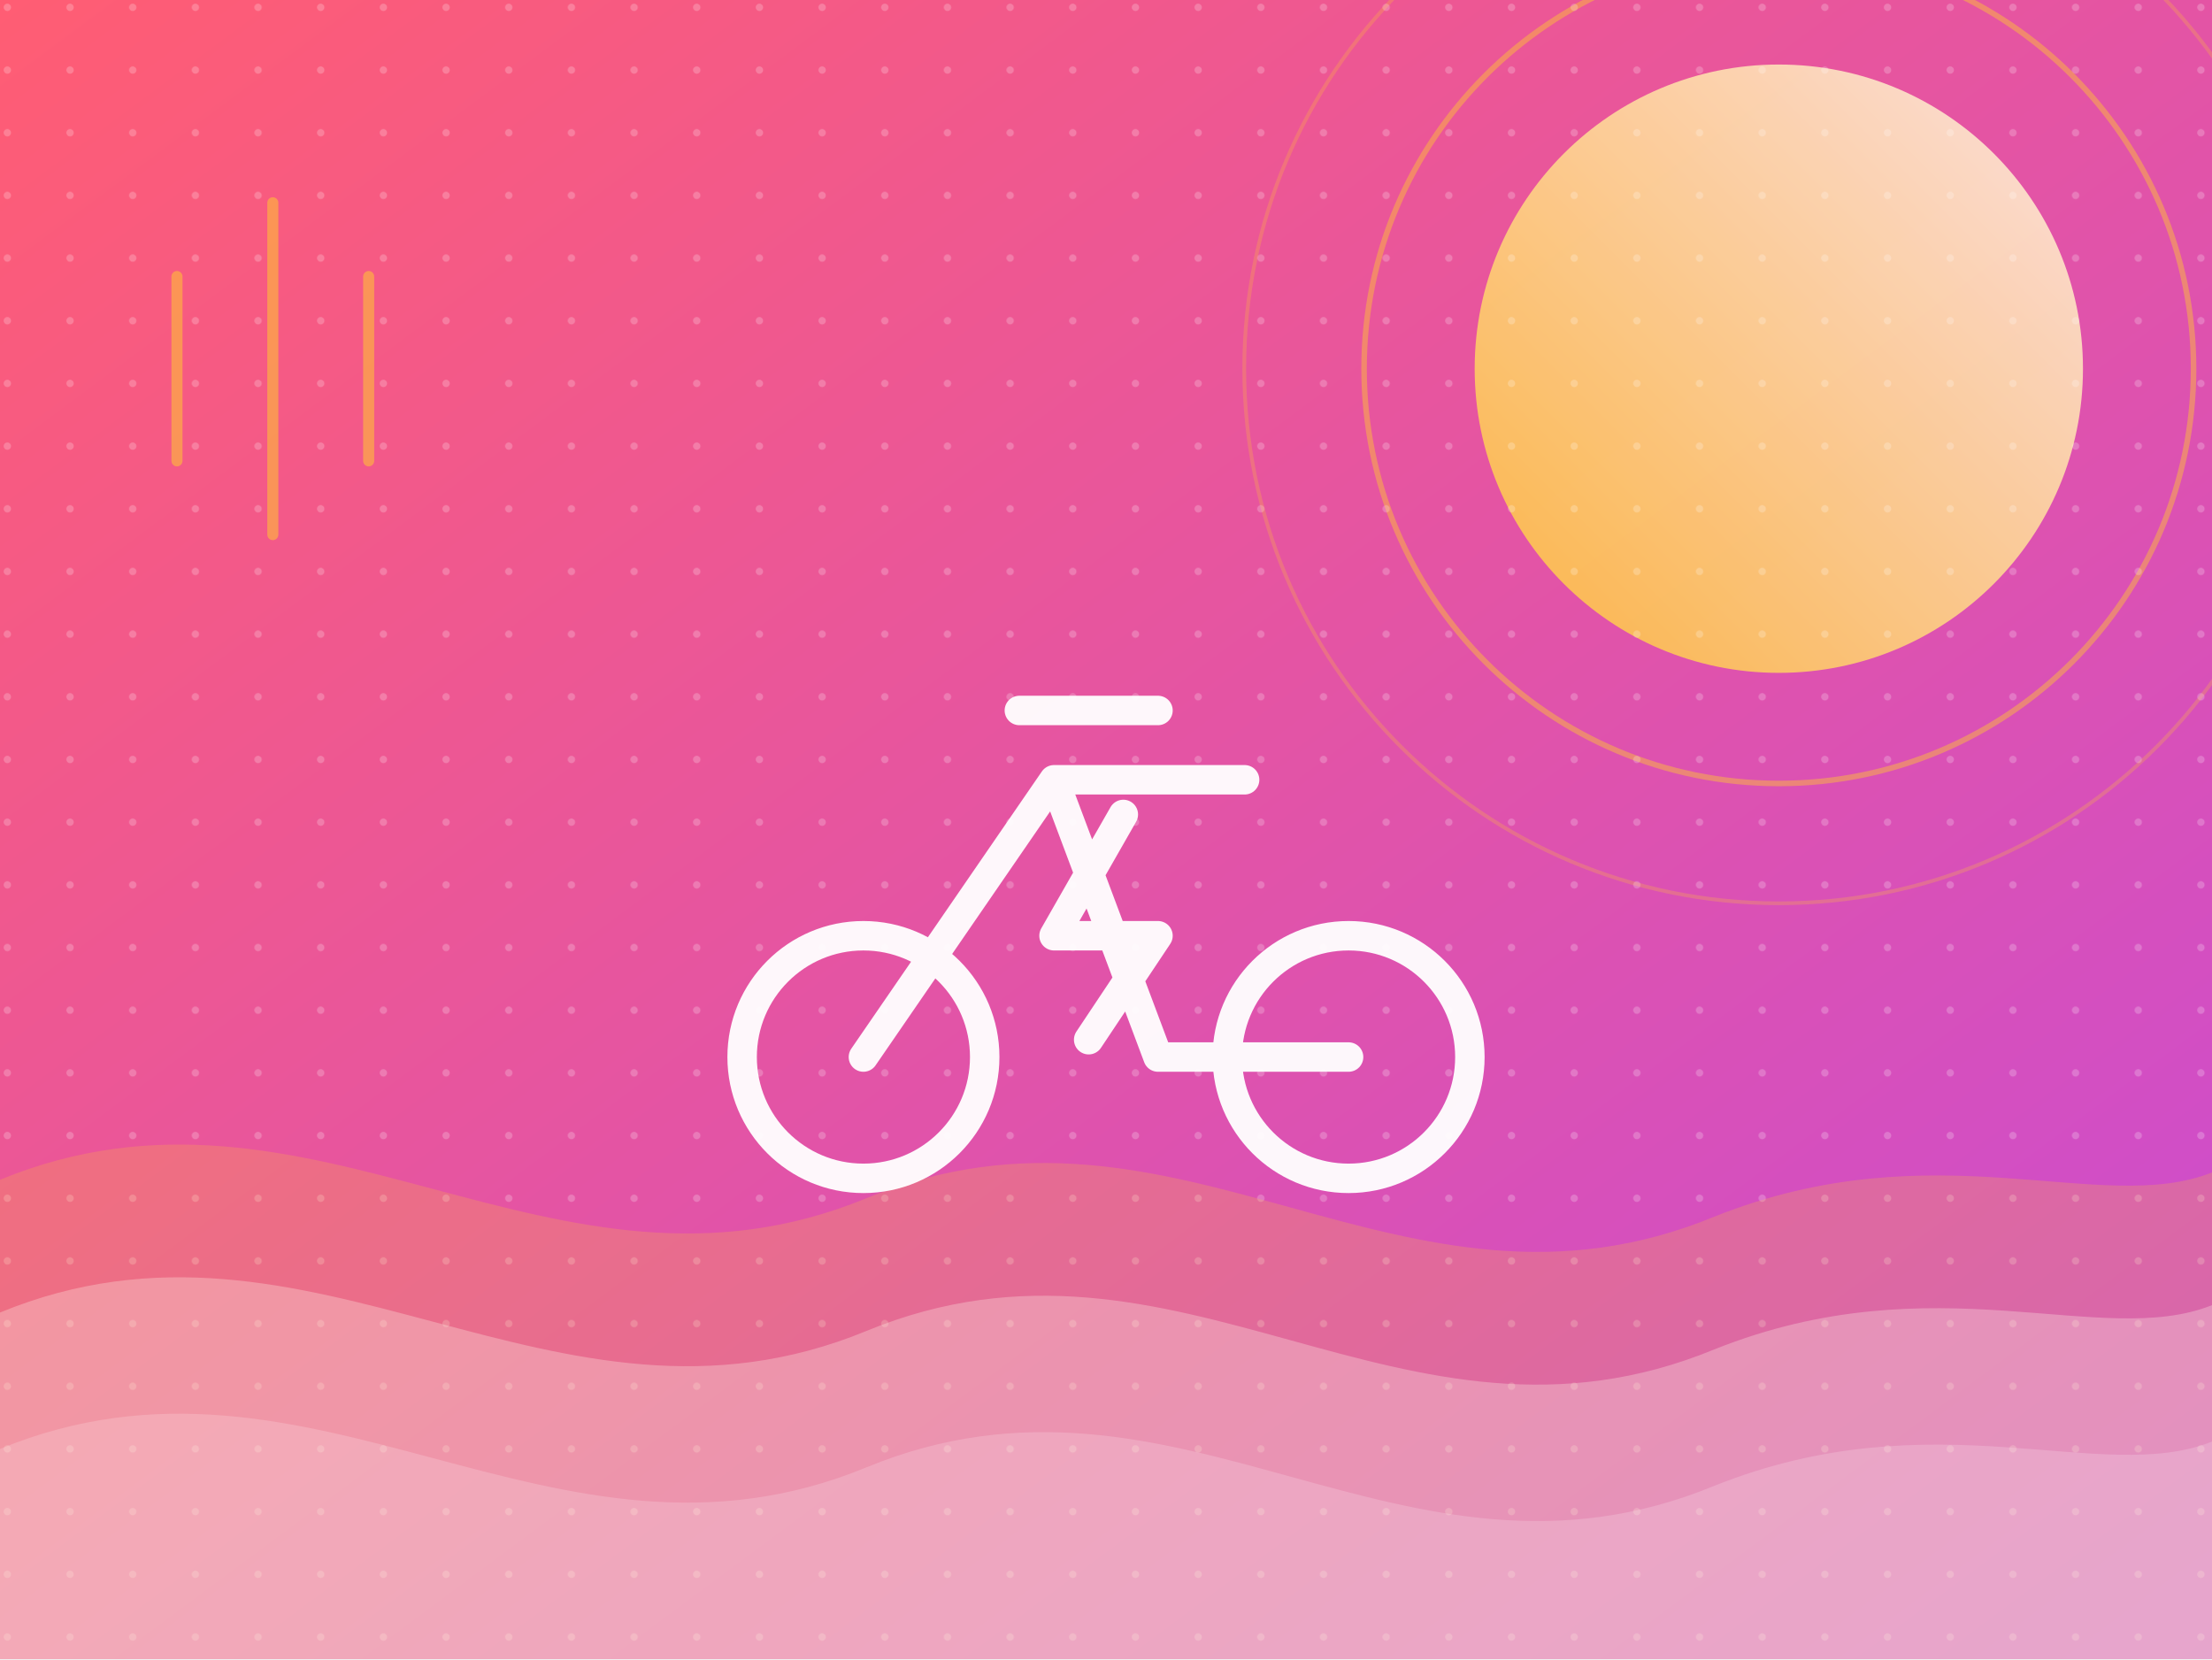
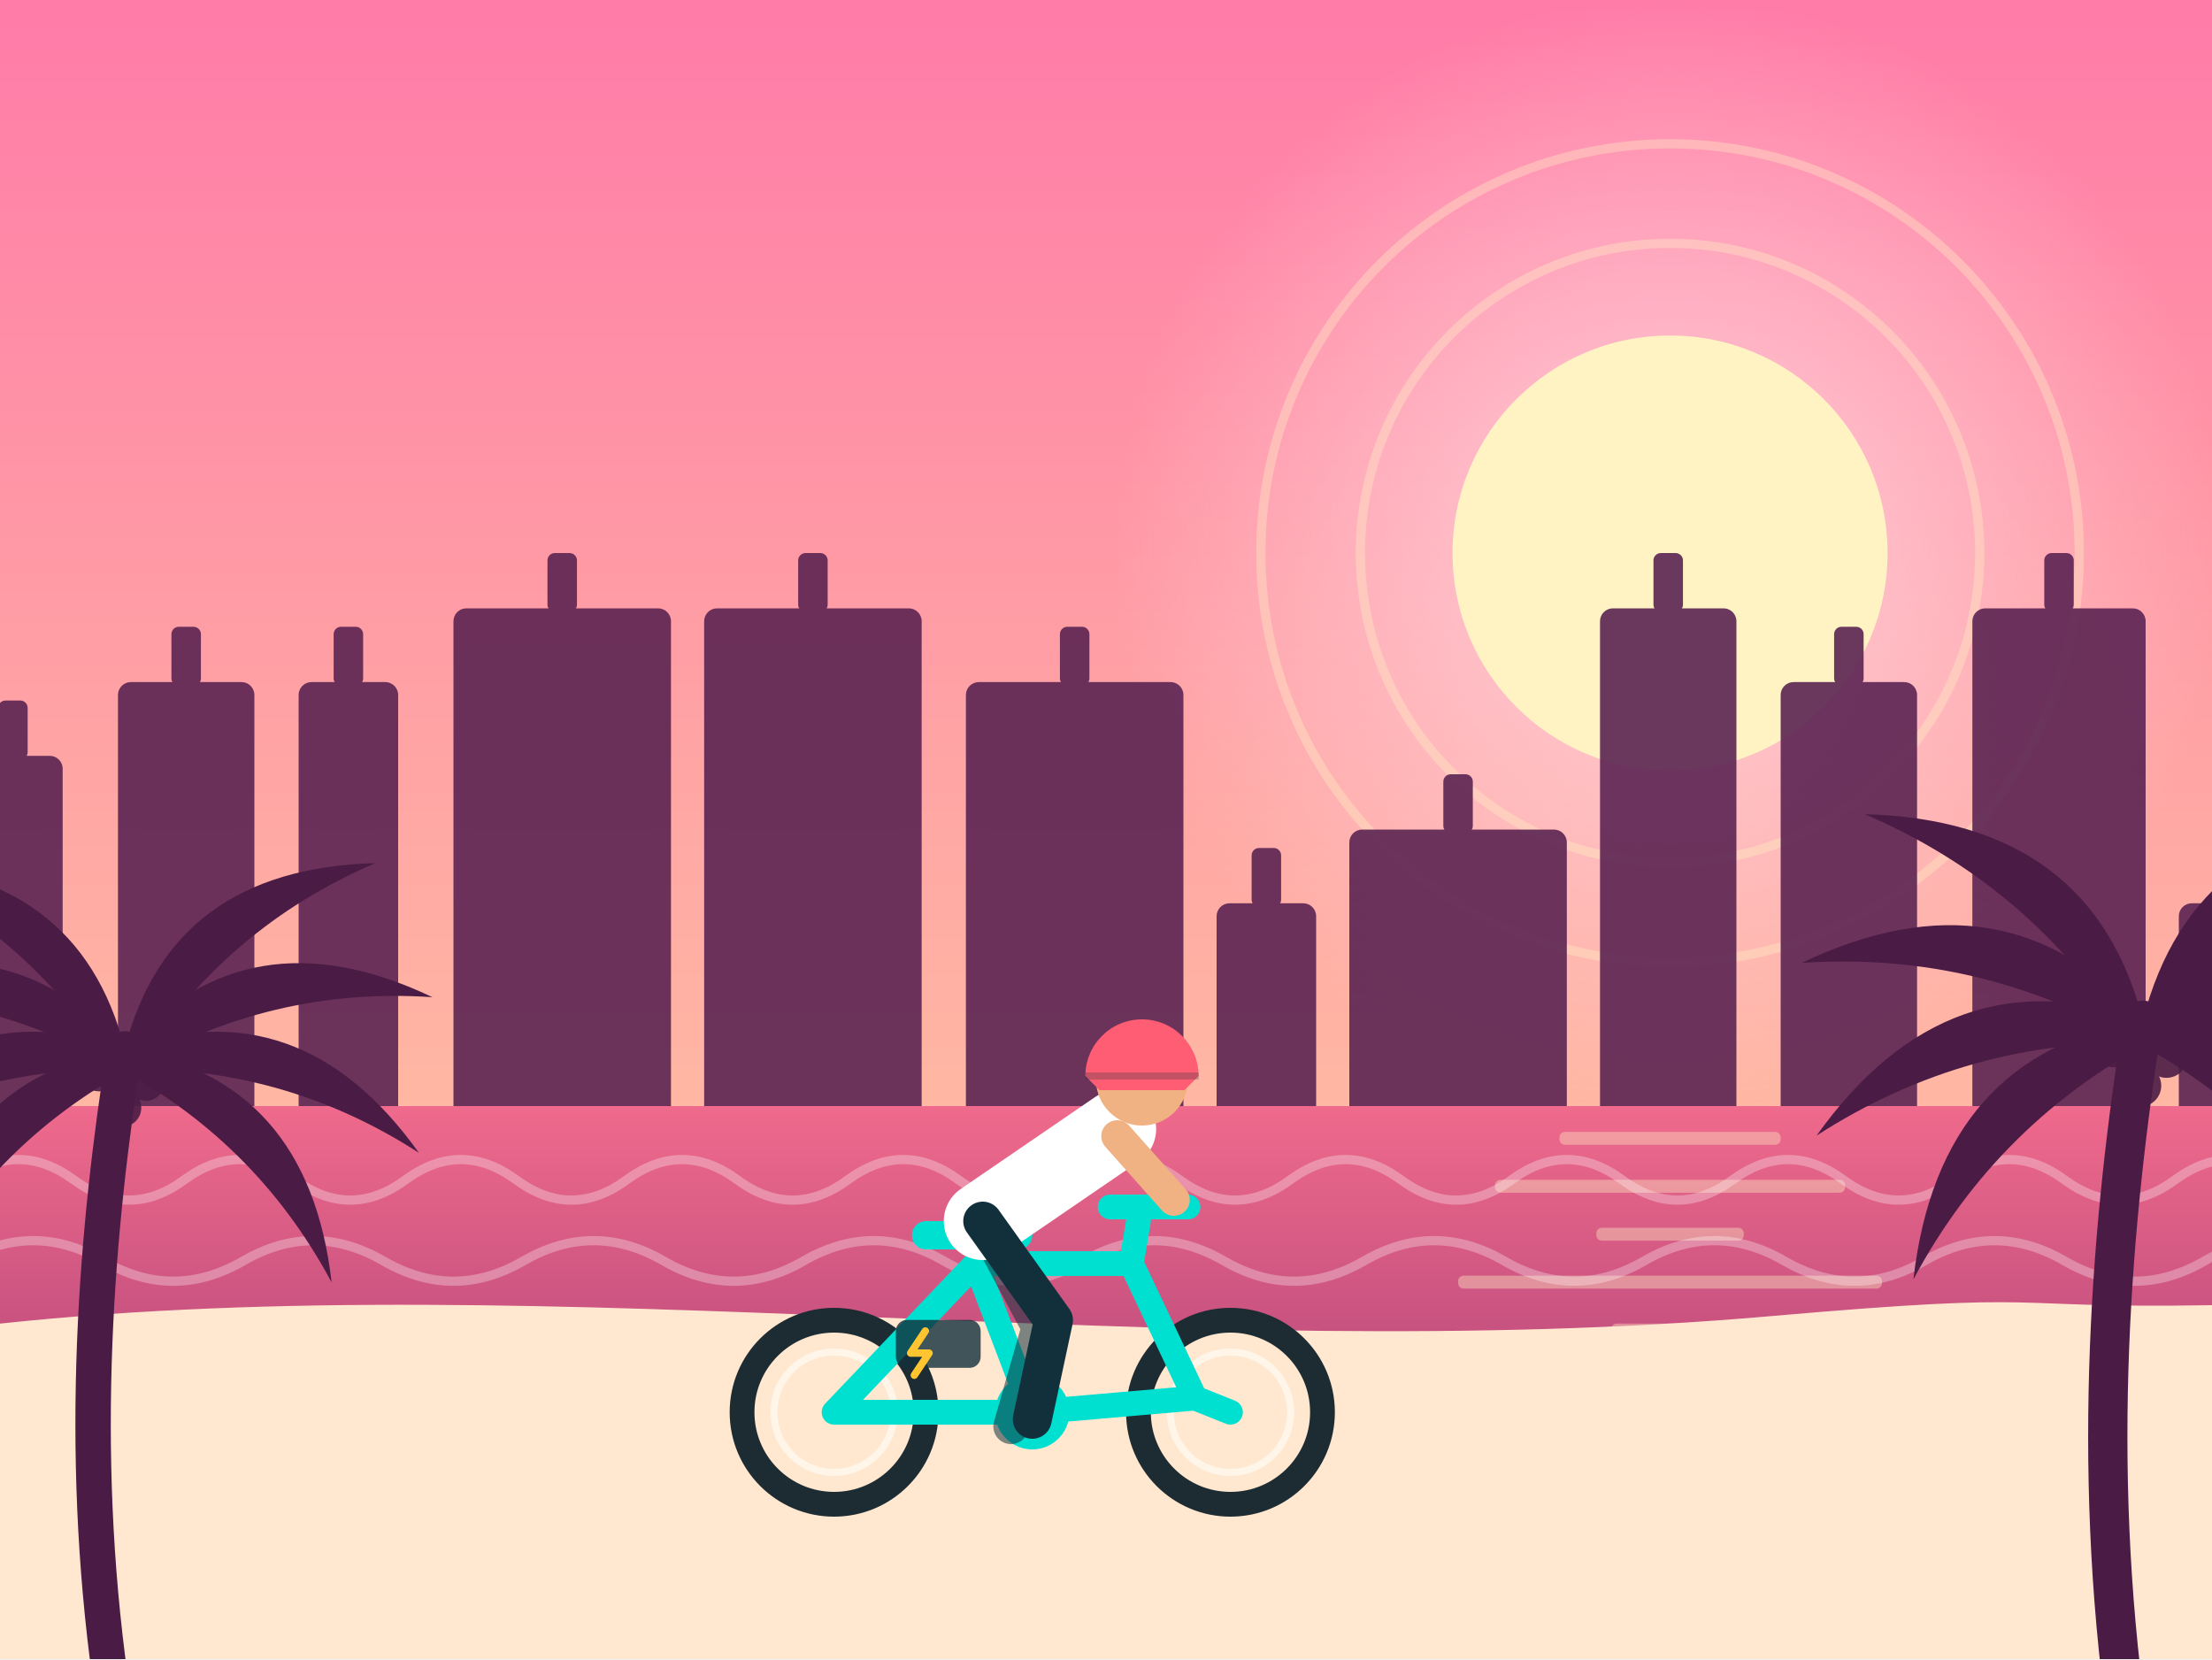
- <svg xmlns="http://www.w3.org/2000/svg" viewBox="0 0 1200 900" width="1200" height="900" role="img" aria-label="fleet ebike">
+ <svg xmlns="http://www.w3.org/2000/svg" viewBox="0 0 1200 900" width="1200" height="900" preserveAspectRatio="xMidYMid slice" role="img" aria-label="A rider on an electric bike in South Beach">
  <defs>
-     <linearGradient id="g1" x1="0" y1="0" x2="1" y2="1">
-       <stop offset="0" stop-color="#ff5d73" />
-       <stop offset="1" stop-color="#c84bd6" />
+     <linearGradient id="sky" x1="0" y1="0" x2="0" y2="1">
+       <stop offset="0" stop-color="#ff7ba8" />
+       <stop offset="1" stop-color="#ffd6a0" />
    </linearGradient>
-     <linearGradient id="g2" x1="0" y1="1" x2="1" y2="0">
-       <stop offset="0" stop-color="#ffc531" />
-       <stop offset="1" stop-color="#fff6e9" />
+     <linearGradient id="sea" x1="0" y1="0" x2="0" y2="1">
+       <stop offset="0" stop-color="#ef6a8c" />
+       <stop offset="1" stop-color="#8e2f6d" />
    </linearGradient>
-     <pattern id="dots" width="34" height="34" patternUnits="userSpaceOnUse">
-       <circle cx="4" cy="4" r="2" fill="#ffffff" opacity=".22" />
-     </pattern>
+     <radialGradient id="glow" cx=".5" cy=".5" r=".5">
+       <stop offset="0" stop-color="#ffd9e2" stop-opacity=".85" />
+       <stop offset="1" stop-color="#ffd9e2" stop-opacity="0" />
+     </radialGradient>
  </defs>
-   <rect width="1200" height="900" fill="url(#g1)" />
-   <circle cx="965" cy="200" r="165" fill="url(#g2)" opacity=".85" />
-   <circle cx="965" cy="200" r="225" fill="none" stroke="#ffc531" stroke-width="3" opacity=".45" />
-   <circle cx="965" cy="200" r="290" fill="none" stroke="#ffc531" stroke-width="2" opacity=".25" />
-   <rect width="1200" height="900" fill="url(#dots)" />
-   <path d="M0 640 C170 570 300 720 470 650 C640 580 760 730 930 660 C1050 612 1140 660 1200 636 L1200 900 L0 900 Z" fill="#ffc531" opacity=".22" />
-   <path d="M0 712 C170 642 300 792 470 722 C640 652 760 802 930 732 C1050 684 1140 732 1200 708 L1200 900 L0 900 Z" fill="#fff6e9" opacity=".3" />
-   <path d="M0 786 C170 716 300 866 470 796 C640 726 760 876 930 806 C1050 758 1140 806 1200 782 L1200 900 L0 900 Z" fill="#ffffff" opacity=".18" />
-   <g transform="translate(365 235) scale(4.7)" fill="none" stroke="#ffffff" stroke-width="3.4" stroke-linecap="round" stroke-linejoin="round" opacity=".95">
-     <path d="M22 72 m-14 0 a14 14 0 1 0 28 0 a14 14 0 1 0 -28 0 M78 72 m-14 0 a14 14 0 1 0 28 0 a14 14 0 1 0 -28 0 M22 72 L44 40 L66 40 M44 40 L56 72 L78 72 M40 32 L56 32 M52 44 L44 58 L56 58 L48 70" />
+   <rect width="1200" height="900" fill="url(#sky)" />
+   <circle cx="906" cy="300" r="300" fill="url(#glow)" />
+   <circle cx="906" cy="300" r="118" fill="#fff3c4" />
+   <g fill="none" stroke="#fff3c4" stroke-width="5" opacity=".35">
+     <circle cx="906" cy="300" r="168" />
+     <circle cx="906" cy="300" r="222" />
  </g>
-   <g stroke="#ffc531" stroke-width="6" stroke-linecap="round" opacity=".55">
-     <path d="M96 150 L96 250" />
-     <path d="M148 110 L148 290" />
-     <path d="M200 150 L200 250" />
+   <g fill="#5b2352" opacity=".9">
+     <rect x="-20" y="410" width="54" height="202" rx="7" />
+     <rect x="-1.0" y="380" width="16" height="32" rx="4" />
+     <rect x="-12" y="450" width="38" height="6" rx="3" opacity=".4" />
+     <rect x="-12" y="490" width="38" height="6" rx="3" opacity=".4" />
+     <rect x="-12" y="530" width="38" height="6" rx="3" opacity=".4" />
+     <rect x="64" y="370" width="74" height="242" rx="7" />
+     <rect x="93.0" y="340" width="16" height="32" rx="4" />
+     <rect x="72" y="410" width="58" height="6" rx="3" opacity=".4" />
+     <rect x="72" y="450" width="58" height="6" rx="3" opacity=".4" />
+     <rect x="72" y="490" width="58" height="6" rx="3" opacity=".4" />
+     <rect x="72" y="530" width="58" height="6" rx="3" opacity=".4" />
+     <rect x="162" y="370" width="54" height="242" rx="7" />
+     <rect x="181.0" y="340" width="16" height="32" rx="4" />
+     <rect x="170" y="410" width="38" height="6" rx="3" opacity=".4" />
+     <rect x="170" y="450" width="38" height="6" rx="3" opacity=".4" />
+     <rect x="170" y="490" width="38" height="6" rx="3" opacity=".4" />
+     <rect x="170" y="530" width="38" height="6" rx="3" opacity=".4" />
+     <rect x="246" y="330" width="118" height="282" rx="7" />
+     <rect x="297.0" y="300" width="16" height="32" rx="4" />
+     <rect x="254" y="370" width="102" height="6" rx="3" opacity=".4" />
+     <rect x="254" y="410" width="102" height="6" rx="3" opacity=".4" />
+     <rect x="254" y="450" width="102" height="6" rx="3" opacity=".4" />
+     <rect x="254" y="490" width="102" height="6" rx="3" opacity=".4" />
+     <rect x="382" y="330" width="118" height="282" rx="7" />
+     <rect x="433.0" y="300" width="16" height="32" rx="4" />
+     <rect x="390" y="370" width="102" height="6" rx="3" opacity=".4" />
+     <rect x="390" y="410" width="102" height="6" rx="3" opacity=".4" />
+     <rect x="390" y="450" width="102" height="6" rx="3" opacity=".4" />
+     <rect x="390" y="490" width="102" height="6" rx="3" opacity=".4" />
+     <rect x="524" y="370" width="118" height="242" rx="7" />
+     <rect x="575.0" y="340" width="16" height="32" rx="4" />
+     <rect x="532" y="410" width="102" height="6" rx="3" opacity=".4" />
+     <rect x="532" y="450" width="102" height="6" rx="3" opacity=".4" />
+     <rect x="532" y="490" width="102" height="6" rx="3" opacity=".4" />
+     <rect x="532" y="530" width="102" height="6" rx="3" opacity=".4" />
+     <rect x="660" y="490" width="54" height="122" rx="7" />
+     <rect x="679.0" y="460" width="16" height="32" rx="4" />
+     <rect x="668" y="530" width="38" height="6" rx="3" opacity=".4" />
+     <rect x="732" y="450" width="118" height="162" rx="7" />
+     <rect x="783.0" y="420" width="16" height="32" rx="4" />
+     <rect x="740" y="490" width="102" height="6" rx="3" opacity=".4" />
+     <rect x="740" y="530" width="102" height="6" rx="3" opacity=".4" />
+     <rect x="868" y="330" width="74" height="282" rx="7" />
+     <rect x="897.0" y="300" width="16" height="32" rx="4" />
+     <rect x="876" y="370" width="58" height="6" rx="3" opacity=".4" />
+     <rect x="876" y="410" width="58" height="6" rx="3" opacity=".4" />
+     <rect x="876" y="450" width="58" height="6" rx="3" opacity=".4" />
+     <rect x="876" y="490" width="58" height="6" rx="3" opacity=".4" />
+     <rect x="966" y="370" width="74" height="242" rx="7" />
+     <rect x="995.0" y="340" width="16" height="32" rx="4" />
+     <rect x="974" y="410" width="58" height="6" rx="3" opacity=".4" />
+     <rect x="974" y="450" width="58" height="6" rx="3" opacity=".4" />
+     <rect x="974" y="490" width="58" height="6" rx="3" opacity=".4" />
+     <rect x="974" y="530" width="58" height="6" rx="3" opacity=".4" />
+     <rect x="1070" y="330" width="94" height="282" rx="7" />
+     <rect x="1109.0" y="300" width="16" height="32" rx="4" />
+     <rect x="1078" y="370" width="78" height="6" rx="3" opacity=".4" />
+     <rect x="1078" y="410" width="78" height="6" rx="3" opacity=".4" />
+     <rect x="1078" y="450" width="78" height="6" rx="3" opacity=".4" />
+     <rect x="1078" y="490" width="78" height="6" rx="3" opacity=".4" />
+     <rect x="1182" y="490" width="118" height="122" rx="7" />
+     <rect x="1233.0" y="460" width="16" height="32" rx="4" />
+     <rect x="1190" y="530" width="102" height="6" rx="3" opacity=".4" />
+   </g>
+   <rect x="0" y="600" width="1200" height="300" fill="url(#sea)" />
+   <g fill="#fff3c4" opacity=".38">
+     <rect x="846" y="614" width="120" height="7" rx="3" />
+     <rect x="811" y="640" width="190" height="7" rx="3" />
+     <rect x="866" y="666" width="80" height="7" rx="3" />
+     <rect x="791" y="692" width="230" height="7" rx="3" />
+     <rect x="874" y="718" width="64" height="7" rx="3" />
+     <rect x="831" y="744" width="150" height="7" rx="3" />
+   </g>
+   <g fill="none" stroke="#ffffff" stroke-width="5" opacity=".3" stroke-linecap="round">
+     <path d="M-20 640 q 30 -22 60 0 t 60 0 q 30 -22 60 0 t 60 0 q 30 -22 60 0 t 60 0 q 30 -22 60 0 t 60 0 q 30 -22 60 0 t 60 0 q 30 -22 60 0 t 60 0 q 30 -22 60 0 t 60 0 q 30 -22 60 0 t 60 0 q 30 -22 60 0 t 60 0 q 30 -22 60 0 t 60 0 q 30 -22 60 0 t 60 0" />
+     <path d="M-20 684 q 38 -22 76 0 t 76 0 q 38 -22 76 0 t 76 0 q 38 -22 76 0 t 76 0 q 38 -22 76 0 t 76 0 q 38 -22 76 0 t 76 0 q 38 -22 76 0 t 76 0 q 38 -22 76 0 t 76 0 q 38 -22 76 0 t 76 0 q 38 -22 76 0 t 76 0" />
+   </g>
+   <path d="M0 718 C300 686 640 742 960 714 C1120 700 1080 710 1200 708 L1200 900 L0 900 Z" fill="#ffe8cf" />
+   <g transform="translate(60 912) scale(1.28)">
+     <path d="M0 0 C-14 -100 -6 -192 6 -268" stroke="#4a1c45" stroke-width="15" fill="none" stroke-linecap="round" />
+     <g transform="translate(6 -268)">
+       <g fill="#4a1c45">
+         <path d="M0 0 Q64 -46 132 8 Q66 -12 0 9 Z" transform="rotate(-40)" />
+         <path d="M0 0 Q64 -46 132 8 Q66 -12 0 9 Z" transform="rotate(-13)" />
+         <path d="M0 0 Q64 -46 132 8 Q66 -12 0 9 Z" transform="rotate(16)" />
+         <path d="M0 0 Q64 -46 132 8 Q66 -12 0 9 Z" transform="rotate(45)" />
+         <g transform="scale(-1,1)">
+           <path d="M0 0 Q64 -46 132 8 Q66 -12 0 9 Z" transform="rotate(-40)" />
+           <path d="M0 0 Q64 -46 132 8 Q66 -12 0 9 Z" transform="rotate(-13)" />
+           <path d="M0 0 Q64 -46 132 8 Q66 -12 0 9 Z" transform="rotate(16)" />
+           <path d="M0 0 Q64 -46 132 8 Q66 -12 0 9 Z" transform="rotate(45)" />
+         </g>
+       </g>
+       <g fill="#4a1c45" opacity=".9">
+         <circle cx="-11" cy="10" r="8" />
+         <circle cx="9" cy="14" r="8" />
+         <circle cx="-1" cy="25" r="8" />
+       </g>
+     </g>
+   </g>
+   <g transform="translate(1154 934) scale(1.42)">
+     <path d="M0 0 C-14 -100 -6 -192 6 -268" stroke="#4a1c45" stroke-width="15" fill="none" stroke-linecap="round" />
+     <g transform="translate(6 -268)">
+       <g fill="#4a1c45">
+         <path d="M0 0 Q64 -46 132 8 Q66 -12 0 9 Z" transform="rotate(-40)" />
+         <path d="M0 0 Q64 -46 132 8 Q66 -12 0 9 Z" transform="rotate(-13)" />
+         <path d="M0 0 Q64 -46 132 8 Q66 -12 0 9 Z" transform="rotate(16)" />
+         <path d="M0 0 Q64 -46 132 8 Q66 -12 0 9 Z" transform="rotate(45)" />
+         <g transform="scale(-1,1)">
+           <path d="M0 0 Q64 -46 132 8 Q66 -12 0 9 Z" transform="rotate(-40)" />
+           <path d="M0 0 Q64 -46 132 8 Q66 -12 0 9 Z" transform="rotate(-13)" />
+           <path d="M0 0 Q64 -46 132 8 Q66 -12 0 9 Z" transform="rotate(16)" />
+           <path d="M0 0 Q64 -46 132 8 Q66 -12 0 9 Z" transform="rotate(45)" />
+         </g>
+       </g>
+       <g fill="#4a1c45" opacity=".9">
+         <circle cx="-11" cy="10" r="8" />
+         <circle cx="9" cy="14" r="8" />
+         <circle cx="-1" cy="25" r="8" />
+       </g>
+     </g>
+   </g>
+   <g transform="translate(560 816) scale(1.92)">
+     <g fill="none" stroke="#1d2b33" stroke-width="7">
+       <circle cx="-56" cy="-26" r="26" />
+       <circle cx="56" cy="-26" r="26" />
+     </g>
+     <g fill="none" stroke="#ffffff" stroke-width="2" opacity=".55">
+       <circle cx="-56" cy="-26" r="17" />
+       <circle cx="56" cy="-26" r="17" />
+     </g>
+     <g fill="none" stroke="#00e0d1" stroke-width="7" stroke-linecap="round" stroke-linejoin="round">
+       <path d="M-56 -26 L0 -26 L-16 -68 L-56 -26" />
+       <path d="M-16 -68 L28 -68 L46 -30 L56 -26" />
+       <path d="M0 -26 L46 -30" />
+       <path d="M28 -68 L30 -80" />
+     </g>
+     <path d="M-30 -76 L-4 -76" stroke="#00e0d1" stroke-width="8" stroke-linecap="round" />
+     <path d="M22 -84 L44 -84" stroke="#00e0d1" stroke-width="7" stroke-linecap="round" />
+     <circle cx="0" cy="-26" r="8" fill="none" stroke="#00e0d1" stroke-width="5" />
+   </g>
+   <rect x="486" y="716" width="46" height="26" rx="6" fill="#12303c" opacity=".8" />
+   <path d="M502 722 l-8 12 h10 l-8 12" stroke="#ffc531" stroke-width="4" fill="none" stroke-linecap="round" stroke-linejoin="round" />
+   <g transform="translate(560 816) scale(1.92)">
+     <path d="M-14 -80 L2 -50 L-6 -22" stroke="#12303c" stroke-width="10" fill="none" stroke-linecap="round" stroke-linejoin="round" opacity=".55" />
+     <path d="M-14 -80 L24 -106" stroke="#ffffff" stroke-width="22" fill="none" stroke-linecap="round" />
+     <path d="M-14 -80 L6 -52 L0 -24" stroke="#12303c" stroke-width="11" fill="none" stroke-linecap="round" stroke-linejoin="round" />
+     <path d="M24 -104 L40 -86" stroke="#f0b183" stroke-width="9" fill="none" stroke-linecap="round" />
+     <circle cx="31" cy="-120" r="13" fill="#f0b183" />
+     <path d="M15 -121 a16 16 0 0 1 32 0 l-4 4 l-24 0 Z" fill="#ff5d73" />
+     <path d="M15 -121 l32 0" stroke="#12303c" stroke-width="2" opacity=".25" />
  </g>
</svg>
